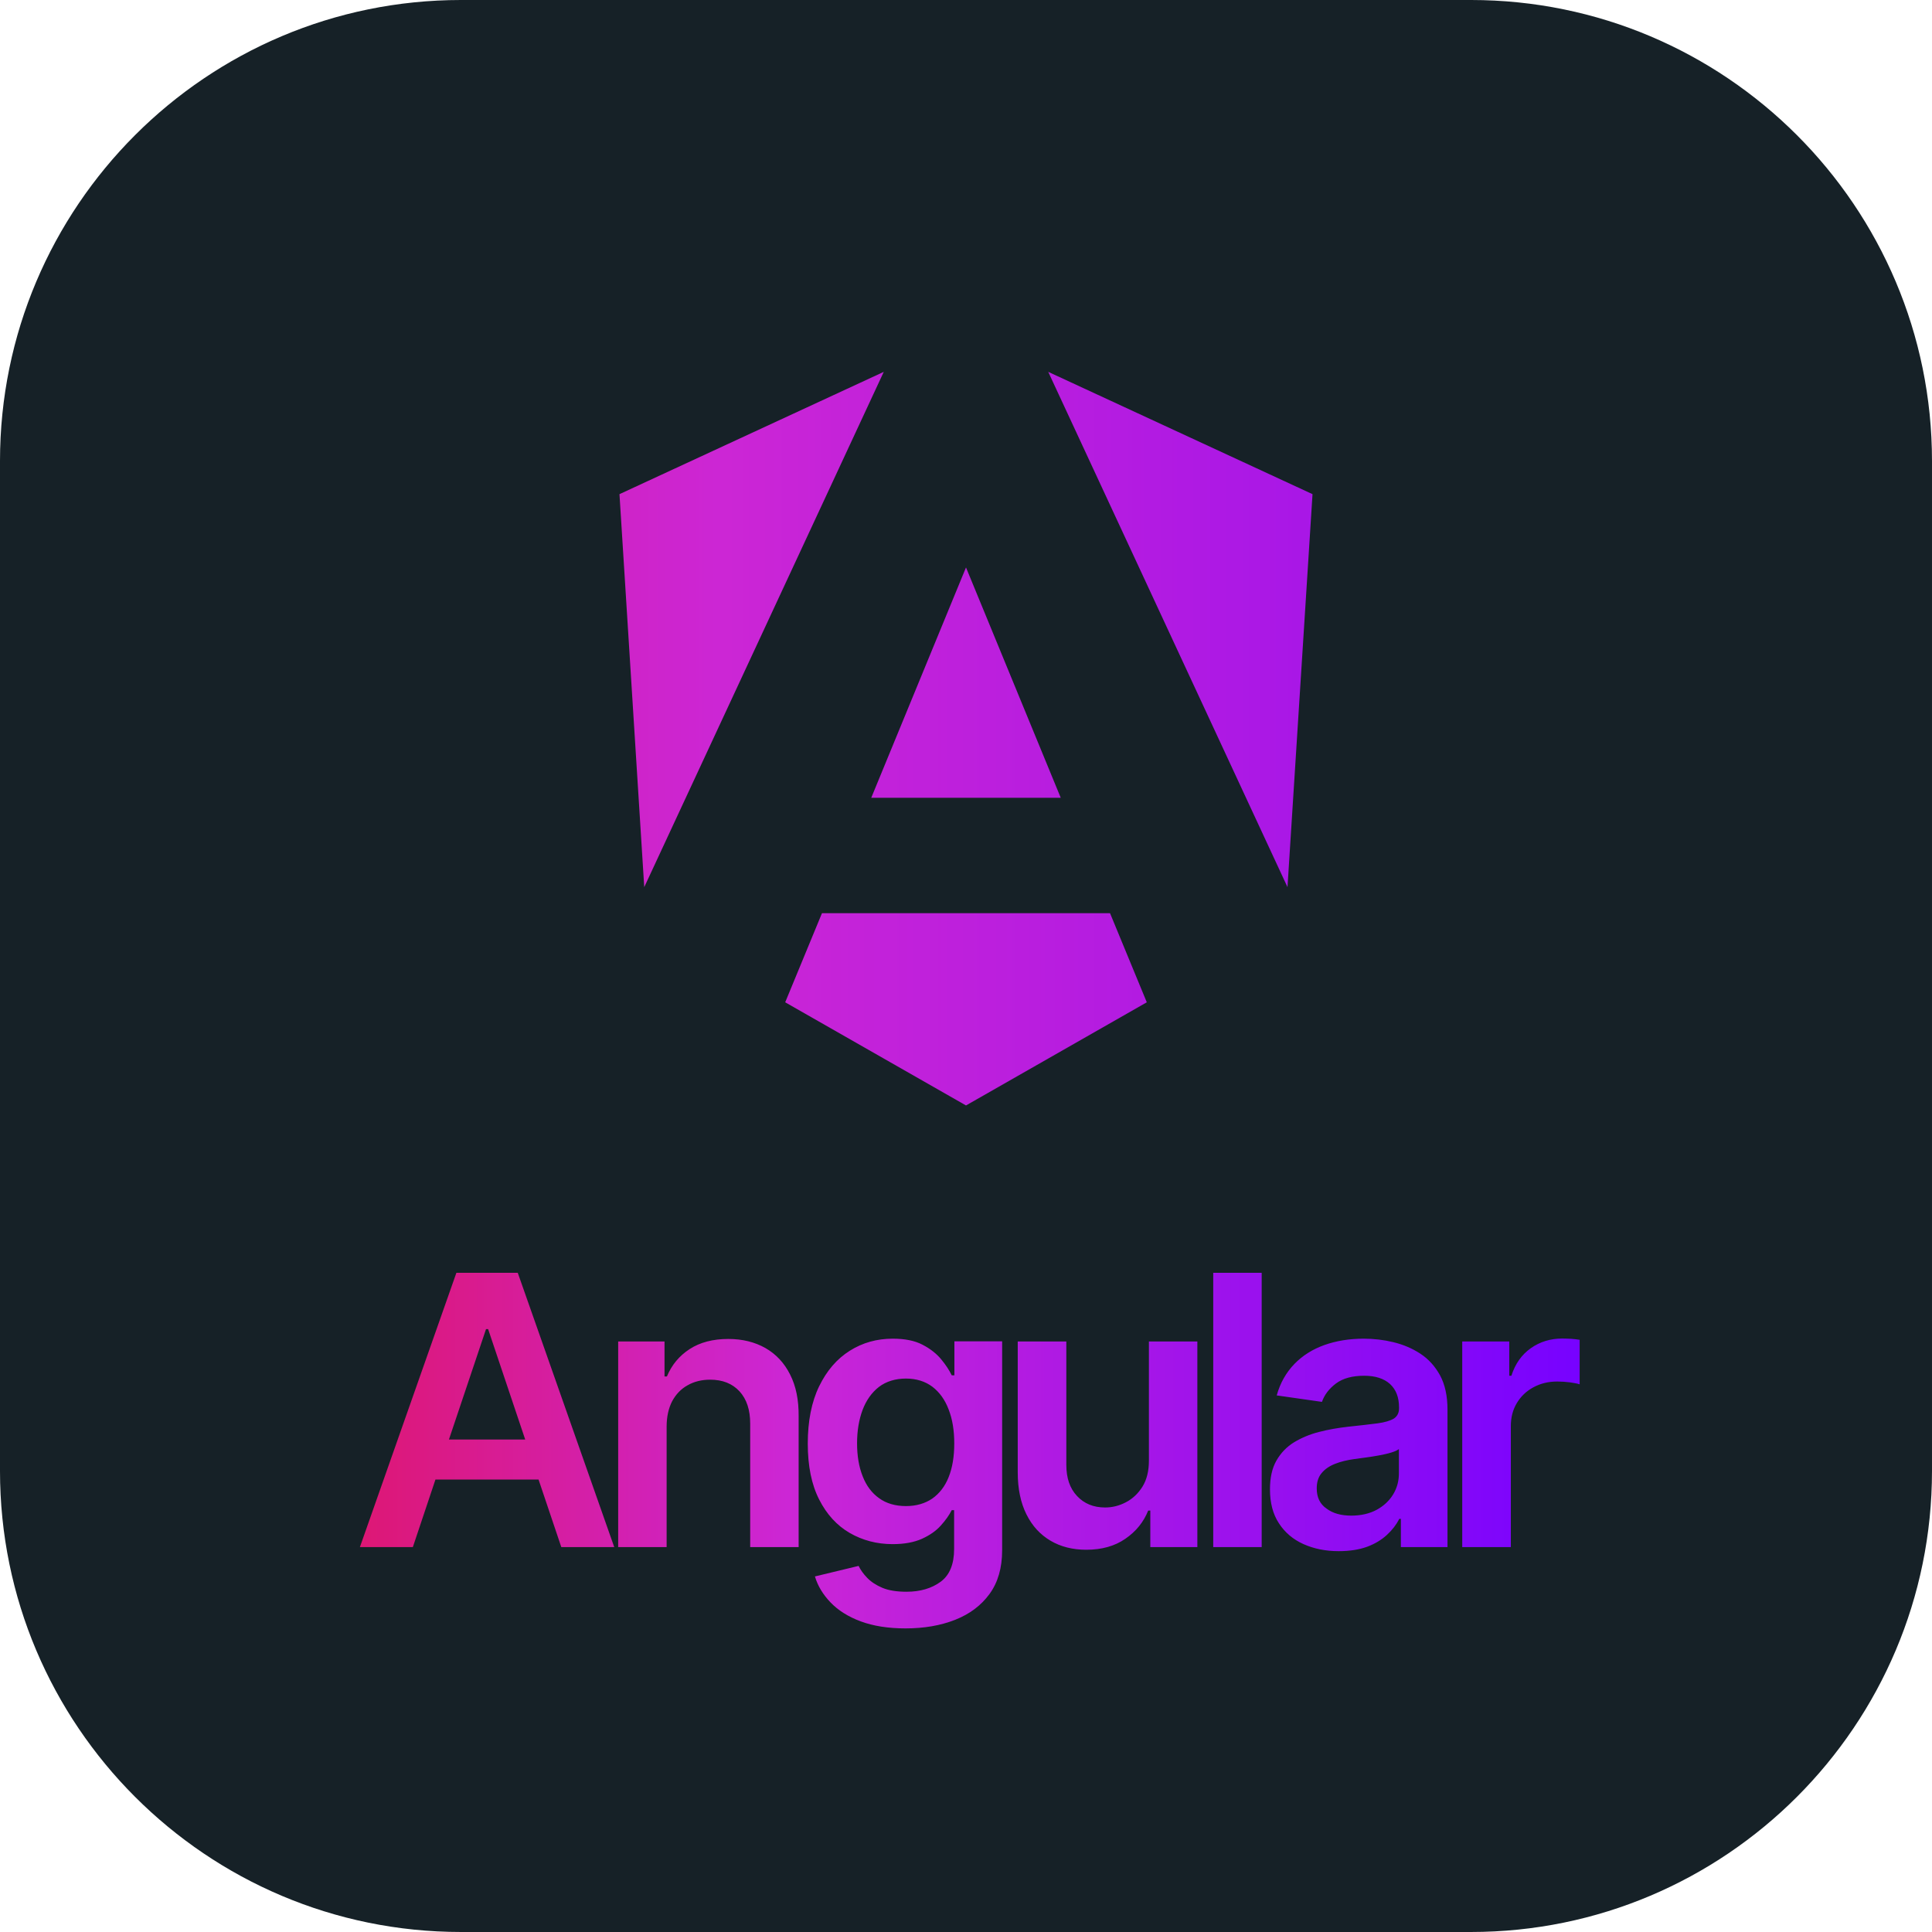
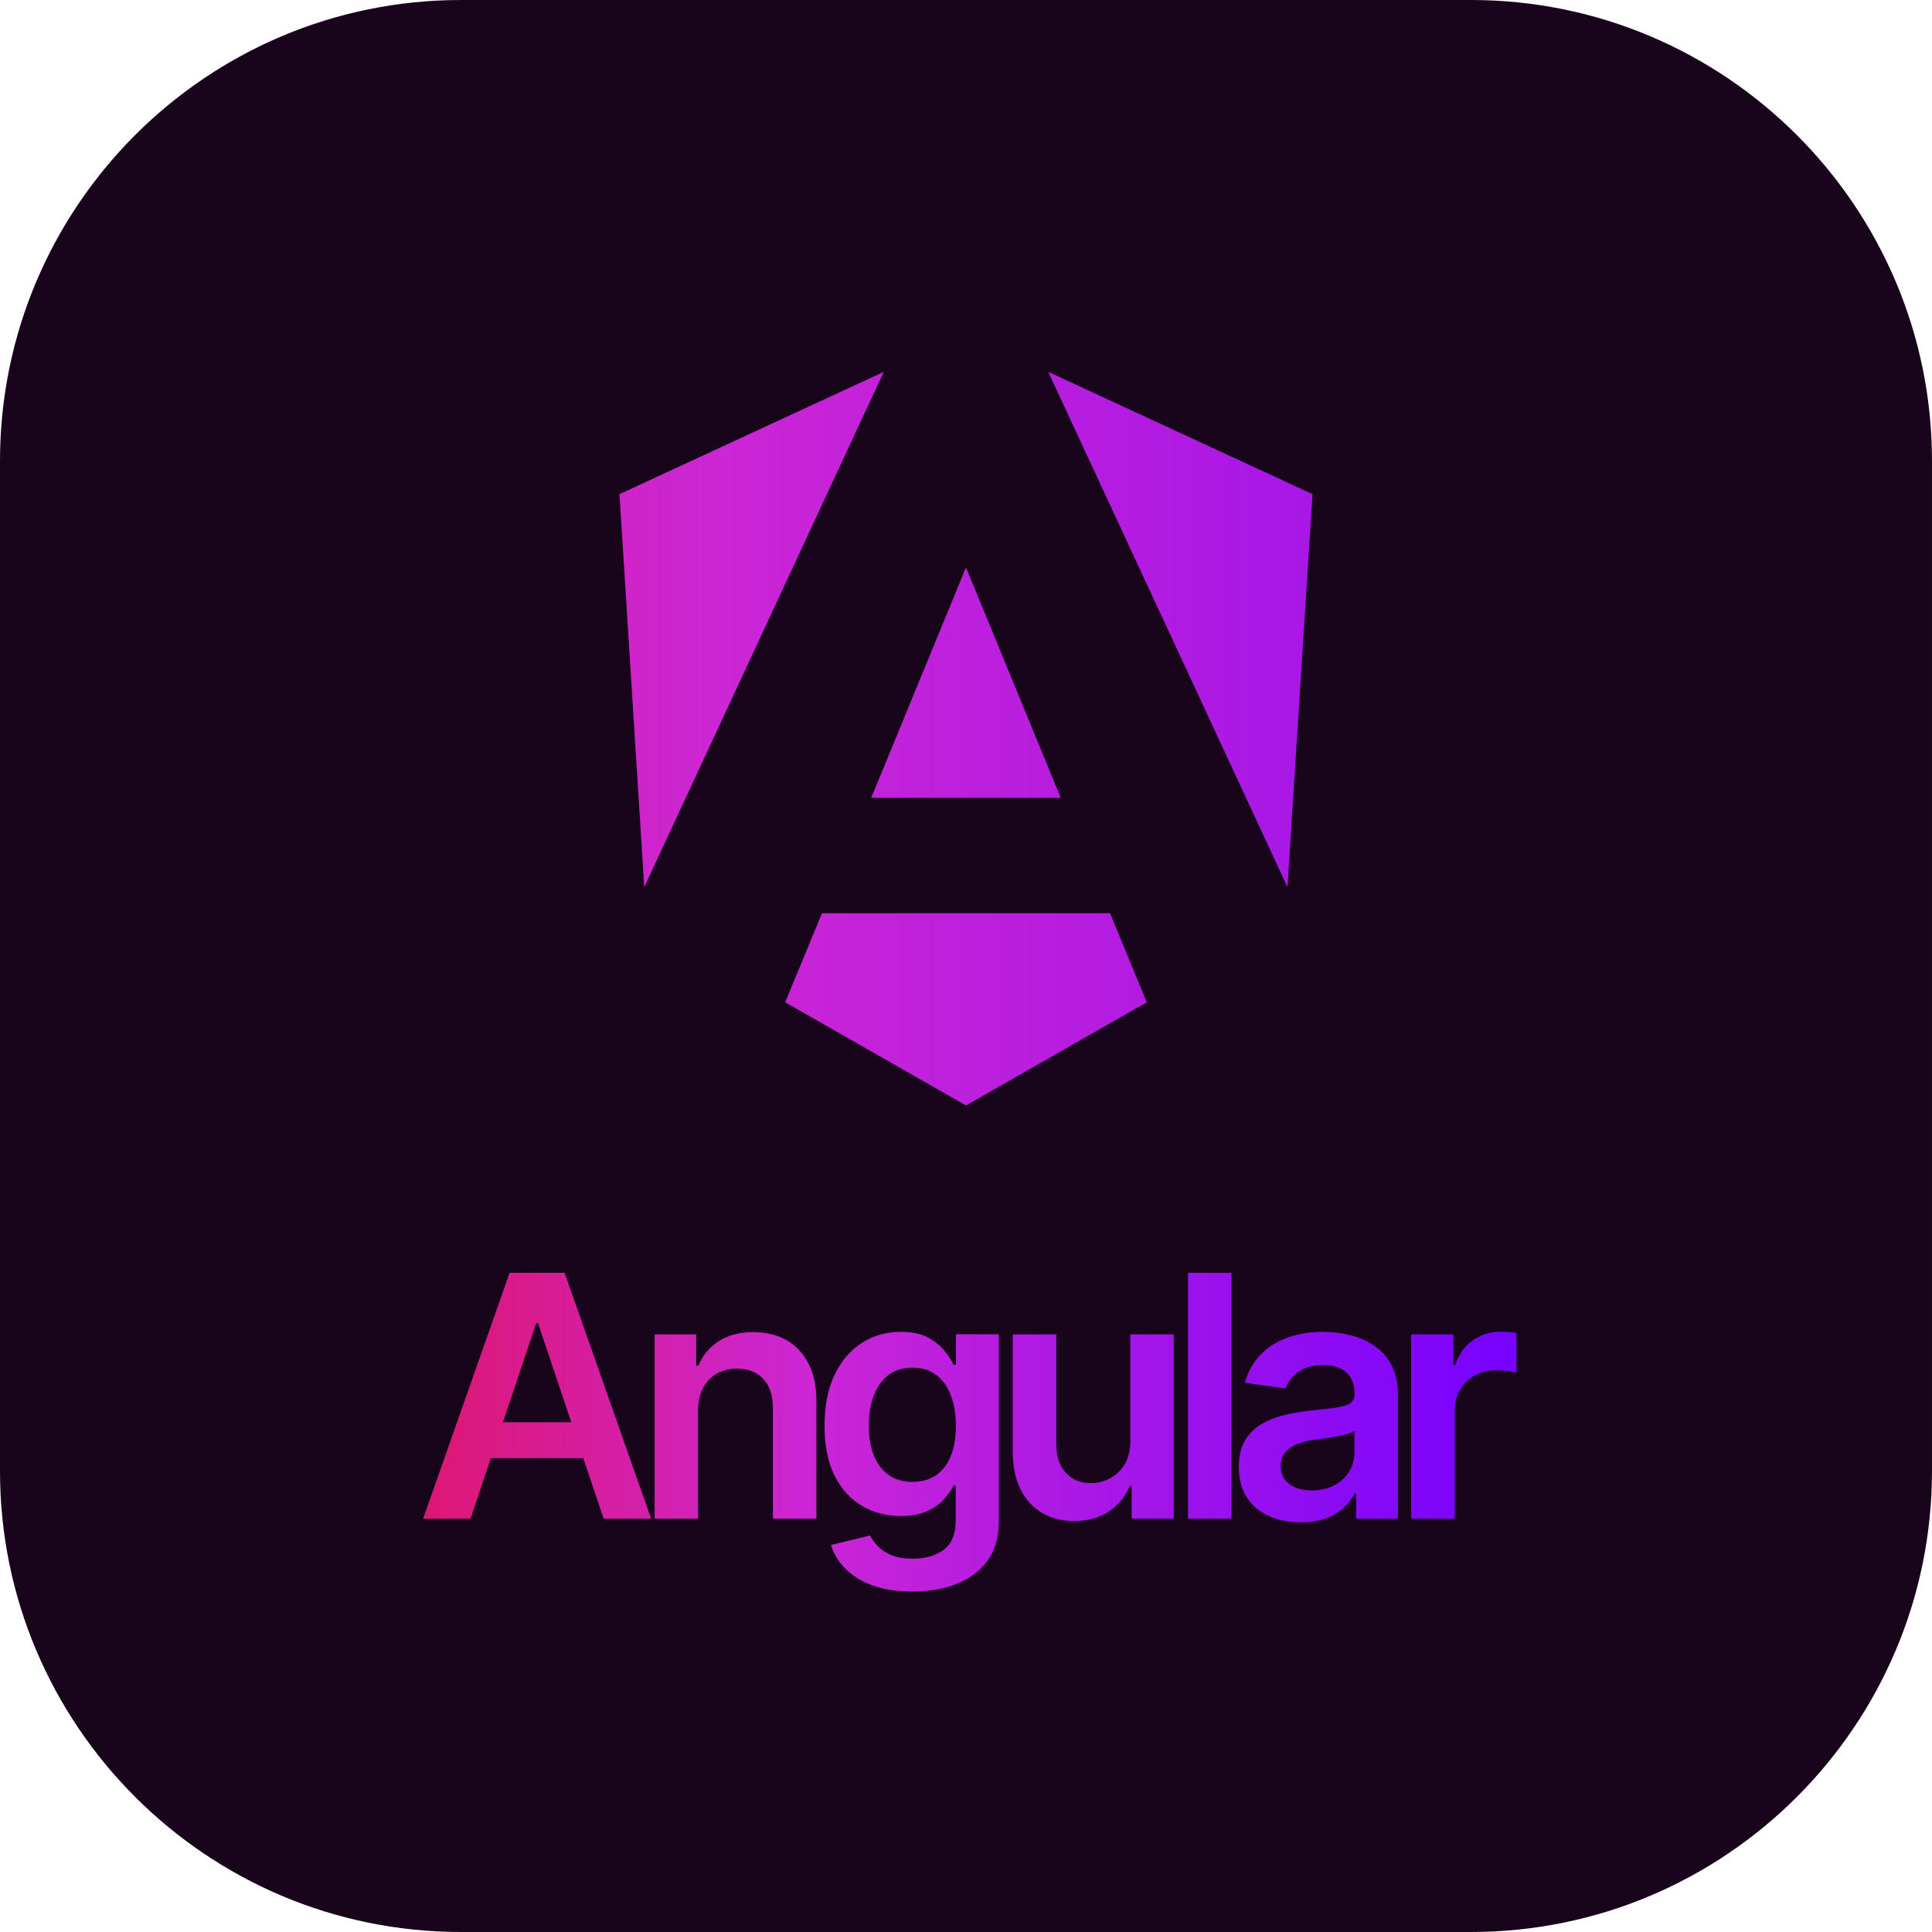
<svg xmlns="http://www.w3.org/2000/svg" xml:space="preserve" style="fill-rule:evenodd;clip-rule:evenodd;stroke-linejoin:round;stroke-miterlimit:2" viewBox="0 0 512 512">
-   <path d="M581 191.18C581 123.747 526.253 69 458.82 69H191.18C123.747 69 69 123.747 69 191.18v267.64C69 526.253 123.747 581 191.18 581h267.64C526.253 581 581 526.253 581 458.82z" style="fill:#162127" transform="translate(-69.001 -69.001)" />
-   <path d="M388.676 191.625h30.849L363.31 31.828h-35.758l-56.215 159.797h30.848l13.174-39.356h60.061zm-65.461-62.675 21.602-64.311h1.227l21.603 64.311zm126.831-7.527v70.202h-28.23V71.839h27.002v20.374h1.392q4.173-10.065 13.255-15.956c6.056-3.927 13.584-5.89 22.503-5.89 8.264 0 15.465 1.8 21.684 5.318 6.137 3.518 10.964 8.673 14.319 15.382 3.437 6.71 5.074 14.81 4.992 24.383v76.175h-28.23v-71.92c0-8.019-2.046-14.237-6.219-18.819-4.173-4.5-9.819-6.791-17.102-6.791-4.91 0-9.328 1.063-13.174 3.272-3.846 2.128-6.792 5.237-9.001 9.328-2.046 4.009-3.191 8.918-3.191 14.728M589.233 239c-10.147 0-18.82-1.391-26.103-4.091-7.282-2.7-13.092-6.382-17.511-10.964s-7.528-9.655-9.164-15.219l25.448-6.136c1.145 2.372 2.782 4.663 4.991 6.954s5.155 4.255 8.837 5.81c3.683 1.554 8.428 2.291 14.074 2.291 8.019 0 14.647-1.964 19.884-5.81s7.856-10.227 7.856-19.064v-22.665h-1.391c-1.473 2.946-3.601 5.892-6.383 9.001s-6.464 5.645-10.965 7.691c-4.582 2.046-10.228 3.109-17.101 3.109-9.165 0-17.511-2.209-25.039-6.545-7.446-4.337-13.42-10.883-17.757-19.474-4.418-8.673-6.628-19.473-6.628-32.565s2.21-24.301 6.628-33.383 10.311-15.955 17.839-20.7c7.528-4.746 15.874-7.037 25.038-7.037 7.038 0 12.847 1.145 17.348 3.518 4.582 2.373 8.182 5.236 10.883 8.51q4.05 4.909 6.137 9.327h1.554v-19.8h27.821v121.749c0 10.228-2.454 18.737-7.364 25.447-4.91 6.709-11.538 11.7-20.048 15.055S599.952 239 589.233 239m.245-71.266c5.974 0 11.047-1.473 15.302-4.337 4.173-2.945 7.446-7.118 9.573-12.519 2.21-5.482 3.274-12.027 3.274-19.637 0-7.609-1.064-14.155-3.274-19.8-2.127-5.646-5.318-10.064-9.491-13.255-4.174-3.11-9.329-4.746-15.384-4.746s-11.537 1.636-15.792 4.91c-4.173 3.272-7.365 7.772-9.492 13.418q-3.192 8.59-3.191 19.392c0 7.2 1.063 13.746 3.273 19.228q3.19 8.222 9.573 12.764c4.174 3.027 9.41 4.582 15.629 4.582m141.56-26.51V71.839h28.23v119.786h-27.412v-21.273h-1.227c-2.7 6.709-7.119 12.191-13.338 16.446-6.137 4.255-13.747 6.382-22.748 6.382-7.855 0-14.81-1.718-20.783-5.237-5.974-3.518-10.72-8.591-14.075-15.382-3.355-6.709-5.073-14.891-5.073-24.464V71.839h28.312v71.921c0 7.609 2.046 13.664 6.219 18.083 4.173 4.5 9.655 6.709 16.365 6.709 4.173 0 8.183-.982 12.111-3.028 3.927-2.045 7.118-5.072 9.655-9.082 2.537-4.091 3.764-9.164 3.764-15.218m65.707-109.396v159.797h-28.23V31.828zm44.841 162.17c-7.61 0-14.402-1.391-20.457-4.091s-10.883-6.791-14.32-12.109c-3.518-5.319-5.237-11.946-5.237-19.801 0-6.791 1.228-12.355 3.765-16.773 2.536-4.419 5.891-7.937 10.228-10.637 4.337-2.619 9.164-4.664 14.647-6.055 5.4-1.391 11.046-2.373 16.856-3.027 7.037-.737 12.683-1.391 17.102-1.964 4.337-.573 7.528-1.555 9.574-2.782 1.963-1.309 3.027-3.273 3.027-5.973v-.491c0-5.891-1.718-10.391-5.237-13.664-3.518-3.191-8.51-4.828-15.056-4.828-6.955 0-12.356 1.473-16.447 4.5-4.01 3.028-6.71 6.546-8.183 10.719l-26.348-3.764c2.046-7.282 5.483-13.336 10.31-18.328 4.746-4.909 10.638-8.59 17.511-11.045 6.955-2.455 14.565-3.682 22.912-3.682 5.809 0 11.537.654 17.265 2.045s10.965 3.6 15.711 6.71 8.51 7.282 11.455 12.6c2.864 5.318 4.337 11.946 4.337 19.883v80.184h-27.166v-16.446h-.9c-1.719 3.355-4.091 6.464-7.201 9.328s-6.955 5.237-11.619 6.955c-4.828 1.718-10.229 2.536-16.529 2.536m7.364-20.701c5.646 0 10.556-1.145 14.729-3.354 4.173-2.291 7.364-5.237 9.655-9.001 2.292-3.763 3.355-7.854 3.355-12.273v-14.155c-.9.737-2.373 1.391-4.5 2.046-2.128.654-4.419 1.145-7.037 1.636s-5.155.9-7.692 1.227-4.746.655-6.628.901c-4.173.572-8.019 1.472-11.292 2.781q-5.032 1.965-7.855 5.401c-1.964 2.291-2.864 5.318-2.864 8.918 0 5.237 1.882 9.164 5.728 11.782 3.682 2.782 8.51 4.091 14.401 4.091m64.643 18.328V71.839h27.412v19.965h1.227c2.21-6.955 5.974-12.274 11.292-16.038 5.319-3.763 11.456-5.645 18.329-5.645 1.555 0 3.355.082 5.237.163 1.964.164 3.601.328 4.91.573v25.938c-1.227-.41-3.109-.819-5.646-1.146a59 59 0 0 0-7.446-.49c-5.155 0-9.738 1.145-13.829 3.354s-7.282 5.236-9.655 9.164-3.519 8.427-3.519 13.5v70.448z" style="fill:url(#a5d65ac2a);fill-rule:nonzero" transform="translate(-28.04 322.832)scale(.45485)" />
+   <path d="M581 191.18C581 123.747 526.253 69 458.82 69H191.18C123.747 69 69 123.747 69 191.18v267.64C69 526.253 123.747 581 191.18 581h267.64C526.253 581 581 526.253 581 458.82z" style="fill:#18051c" transform="translate(-69.001 -69.001)" />
+   <path d="M388.676 191.625h30.849L363.31 31.828h-35.758l-56.215 159.797h30.848l13.174-39.356h60.061zm-65.461-62.675 21.602-64.311h1.227l21.603 64.311zm126.831-7.527v70.202h-28.23V71.839h27.002v20.374h1.392q4.173-10.065 13.255-15.956c6.056-3.927 13.584-5.89 22.503-5.89 8.264 0 15.465 1.8 21.684 5.318 6.137 3.518 10.964 8.673 14.319 15.382 3.437 6.71 5.074 14.81 4.992 24.383v76.175h-28.23v-71.92c0-8.019-2.046-14.237-6.219-18.819-4.173-4.5-9.819-6.791-17.102-6.791-4.91 0-9.328 1.063-13.174 3.272-3.846 2.128-6.792 5.237-9.001 9.328-2.046 4.009-3.191 8.918-3.191 14.728M589.233 239c-10.147 0-18.82-1.391-26.103-4.091-7.282-2.7-13.092-6.382-17.511-10.964s-7.528-9.655-9.164-15.219l25.448-6.136c1.145 2.372 2.782 4.663 4.991 6.954s5.155 4.255 8.837 5.81c3.683 1.554 8.428 2.291 14.074 2.291 8.019 0 14.647-1.964 19.884-5.81s7.856-10.227 7.856-19.064v-22.665h-1.391c-1.473 2.946-3.601 5.892-6.383 9.001s-6.464 5.645-10.965 7.691c-4.582 2.046-10.228 3.109-17.101 3.109-9.165 0-17.511-2.209-25.039-6.545-7.446-4.337-13.42-10.883-17.757-19.474-4.418-8.673-6.628-19.473-6.628-32.565s2.21-24.301 6.628-33.383 10.311-15.955 17.839-20.7c7.528-4.746 15.874-7.037 25.038-7.037 7.038 0 12.847 1.145 17.348 3.518 4.582 2.373 8.182 5.236 10.883 8.51q4.05 4.909 6.137 9.327h1.554v-19.8h27.821v121.749c0 10.228-2.454 18.737-7.364 25.447-4.91 6.709-11.538 11.7-20.048 15.055S599.952 239 589.233 239m.245-71.266c5.974 0 11.047-1.473 15.302-4.337 4.173-2.945 7.446-7.118 9.573-12.519 2.21-5.482 3.274-12.027 3.274-19.637 0-7.609-1.064-14.155-3.274-19.8-2.127-5.646-5.318-10.064-9.491-13.255-4.174-3.11-9.329-4.746-15.384-4.746s-11.537 1.636-15.792 4.91c-4.173 3.272-7.365 7.772-9.492 13.418q-3.192 8.59-3.191 19.392c0 7.2 1.063 13.746 3.273 19.228q3.19 8.222 9.573 12.764c4.174 3.027 9.41 4.582 15.629 4.582m141.56-26.51V71.839h28.23v119.786h-27.412v-21.273h-1.227c-2.7 6.709-7.119 12.191-13.338 16.446-6.137 4.255-13.747 6.382-22.748 6.382-7.855 0-14.81-1.718-20.783-5.237-5.974-3.518-10.72-8.591-14.075-15.382-3.355-6.709-5.073-14.891-5.073-24.464V71.839h28.312v71.921c0 7.609 2.046 13.664 6.219 18.083 4.173 4.5 9.655 6.709 16.365 6.709 4.173 0 8.183-.982 12.111-3.028 3.927-2.045 7.118-5.072 9.655-9.082 2.537-4.091 3.764-9.164 3.764-15.218m65.707-109.396v159.797h-28.23V31.828zm44.841 162.17c-7.61 0-14.402-1.391-20.457-4.091s-10.883-6.791-14.32-12.109c-3.518-5.319-5.237-11.946-5.237-19.801 0-6.791 1.228-12.355 3.765-16.773 2.536-4.419 5.891-7.937 10.228-10.637 4.337-2.619 9.164-4.664 14.647-6.055 5.4-1.391 11.046-2.373 16.856-3.027 7.037-.737 12.683-1.391 17.102-1.964 4.337-.573 7.528-1.555 9.574-2.782 1.963-1.309 3.027-3.273 3.027-5.973v-.491c0-5.891-1.718-10.391-5.237-13.664-3.518-3.191-8.51-4.828-15.056-4.828-6.955 0-12.356 1.473-16.447 4.5-4.01 3.028-6.71 6.546-8.183 10.719l-26.348-3.764c2.046-7.282 5.483-13.336 10.31-18.328 4.746-4.909 10.638-8.59 17.511-11.045 6.955-2.455 14.565-3.682 22.912-3.682 5.809 0 11.537.654 17.265 2.045s10.965 3.6 15.711 6.71 8.51 7.282 11.455 12.6c2.864 5.318 4.337 11.946 4.337 19.883v80.184h-27.166v-16.446h-.9c-1.719 3.355-4.091 6.464-7.201 9.328s-6.955 5.237-11.619 6.955c-4.828 1.718-10.229 2.536-16.529 2.536m7.364-20.701c5.646 0 10.556-1.145 14.729-3.354 4.173-2.291 7.364-5.237 9.655-9.001 2.292-3.763 3.355-7.854 3.355-12.273v-14.155c-.9.737-2.373 1.391-4.5 2.046-2.128.654-4.419 1.145-7.037 1.636s-5.155.9-7.692 1.227-4.746.655-6.628.901c-4.173.572-8.019 1.472-11.292 2.781q-5.032 1.965-7.855 5.401c-1.964 2.291-2.864 5.318-2.864 8.918 0 5.237 1.882 9.164 5.728 11.782 3.682 2.782 8.51 4.091 14.401 4.091m64.643 18.328V71.839h27.412v19.965h1.227c2.21-6.955 5.974-12.274 11.292-16.038 5.319-3.763 11.456-5.645 18.329-5.645 1.555 0 3.355.082 5.237.163 1.964.164 3.601.328 4.91.573v25.938c-1.227-.41-3.109-.819-5.646-1.146a59 59 0 0 0-7.446-.49c-5.155 0-9.738 1.145-13.829 3.354s-7.282 5.236-9.655 9.164-3.519 8.427-3.519 13.5v70.448z" style="fill:url(#a5d65ac2a);fill-rule:nonzero" transform="translate(1.508 324.334)scale(.4077)" />
  <path d="m711.27-424.688-8.019 125.923L626.58-463.88zm-53.105 162.825-57.933 33.056-57.934-33.056 11.783-28.556h92.301zm-57.933-139.342 30.357 73.803h-60.715zM497.13-298.765l-7.937-125.923 84.69-39.192z" style="fill:url(#a5d65ac2b);fill-rule:nonzero" transform="translate(-240.41 482.187)scale(.82703)" />
  <defs>
    <linearGradient id="a5d65ac2a" x1="0" x2="1" y1="0" y2="0" gradientTransform="matrix(982 0 0 982 0 192)" gradientUnits="userSpaceOnUse">
      <stop offset="0" style="stop-color:#f0060b;stop-opacity:1" />
      <stop offset="0" style="stop-color:#f0070c;stop-opacity:1" />
      <stop offset=".53" style="stop-color:#cc26d5;stop-opacity:1" />
      <stop offset="1" style="stop-color:#7702ff;stop-opacity:1" />
    </linearGradient>
    <linearGradient id="a5d65ac2b" x1="0" x2="1" y1="0" y2="0" gradientTransform="matrix(982 0 0 982 0 192)" gradientUnits="userSpaceOnUse">
      <stop offset="0" style="stop-color:#f0060b;stop-opacity:1" />
      <stop offset="0" style="stop-color:#f0070c;stop-opacity:1" />
      <stop offset=".53" style="stop-color:#cc26d5;stop-opacity:1" />
      <stop offset="1" style="stop-color:#7702ff;stop-opacity:1" />
    </linearGradient>
  </defs>
</svg>
